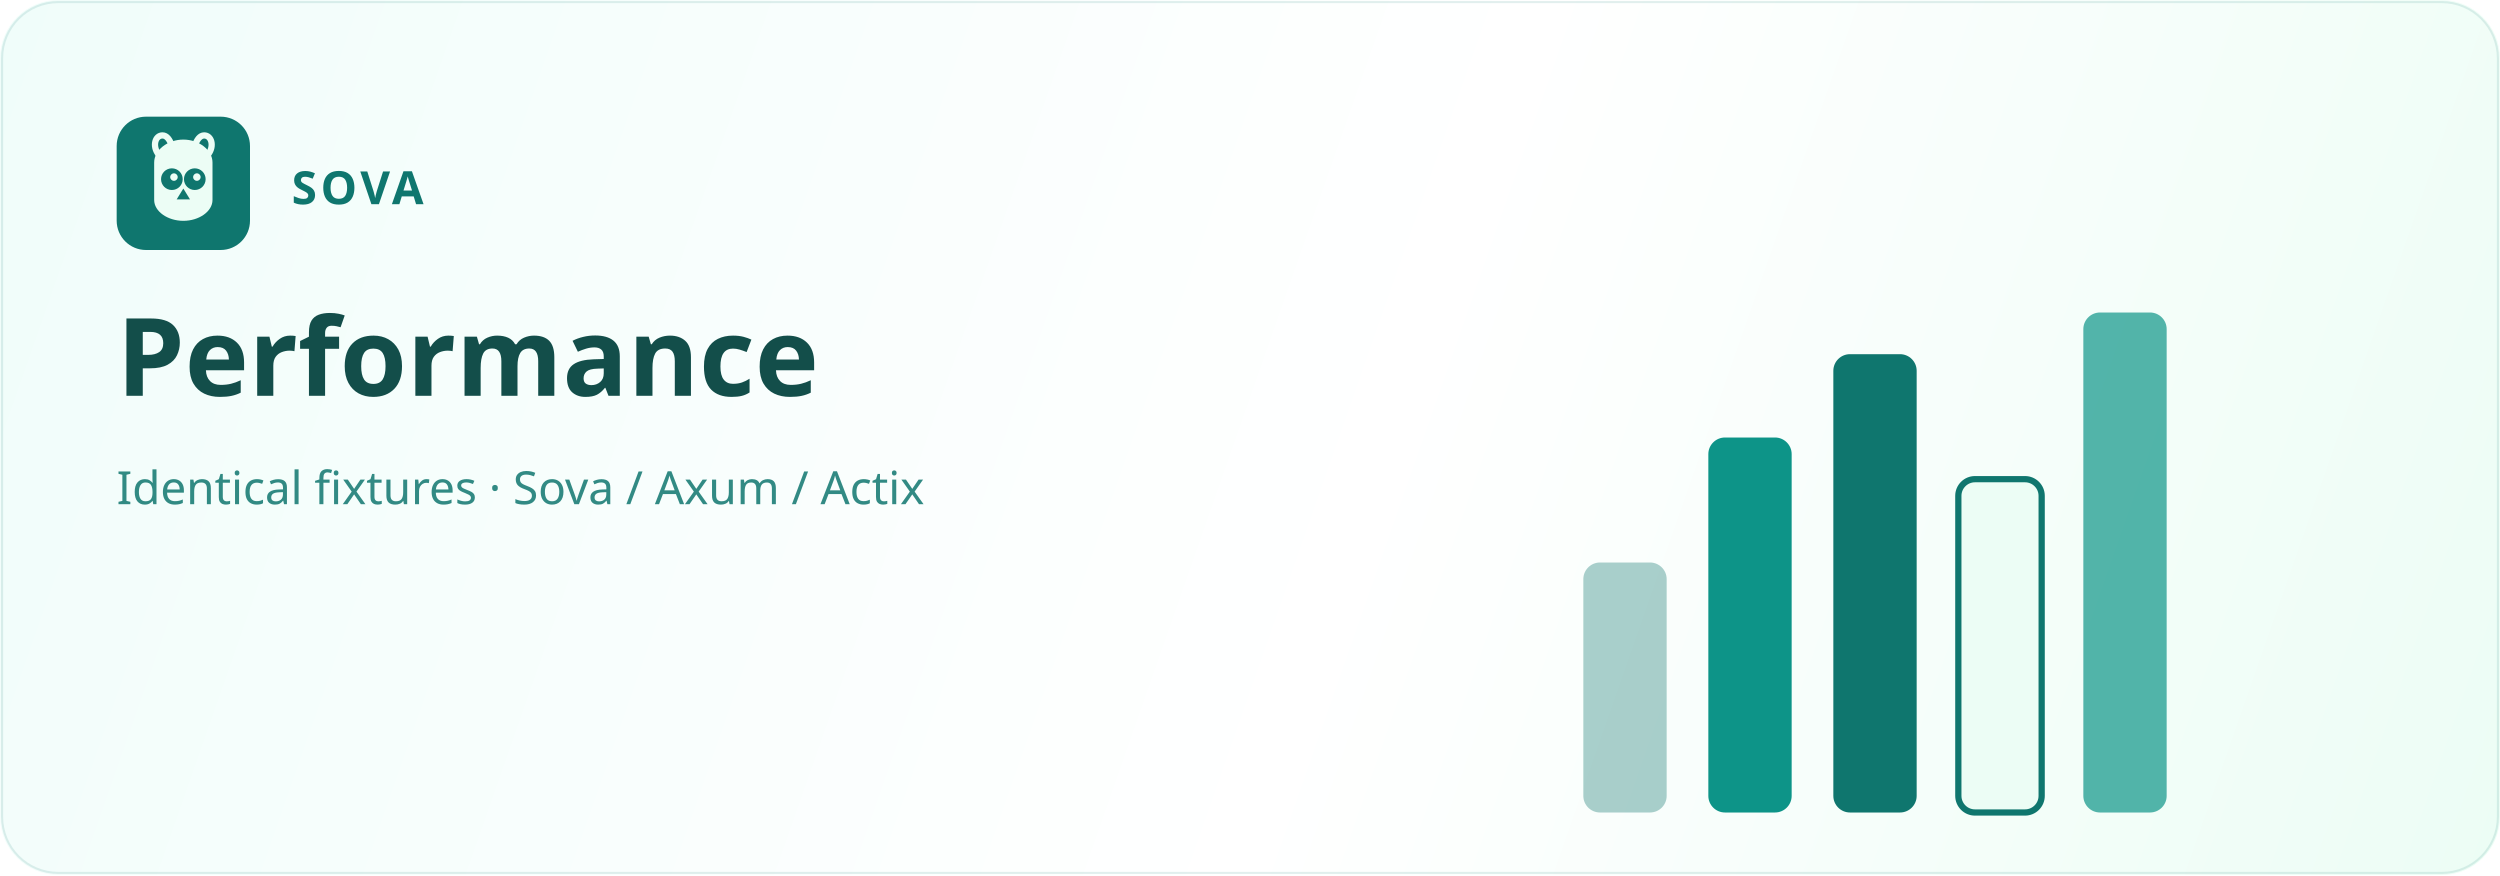
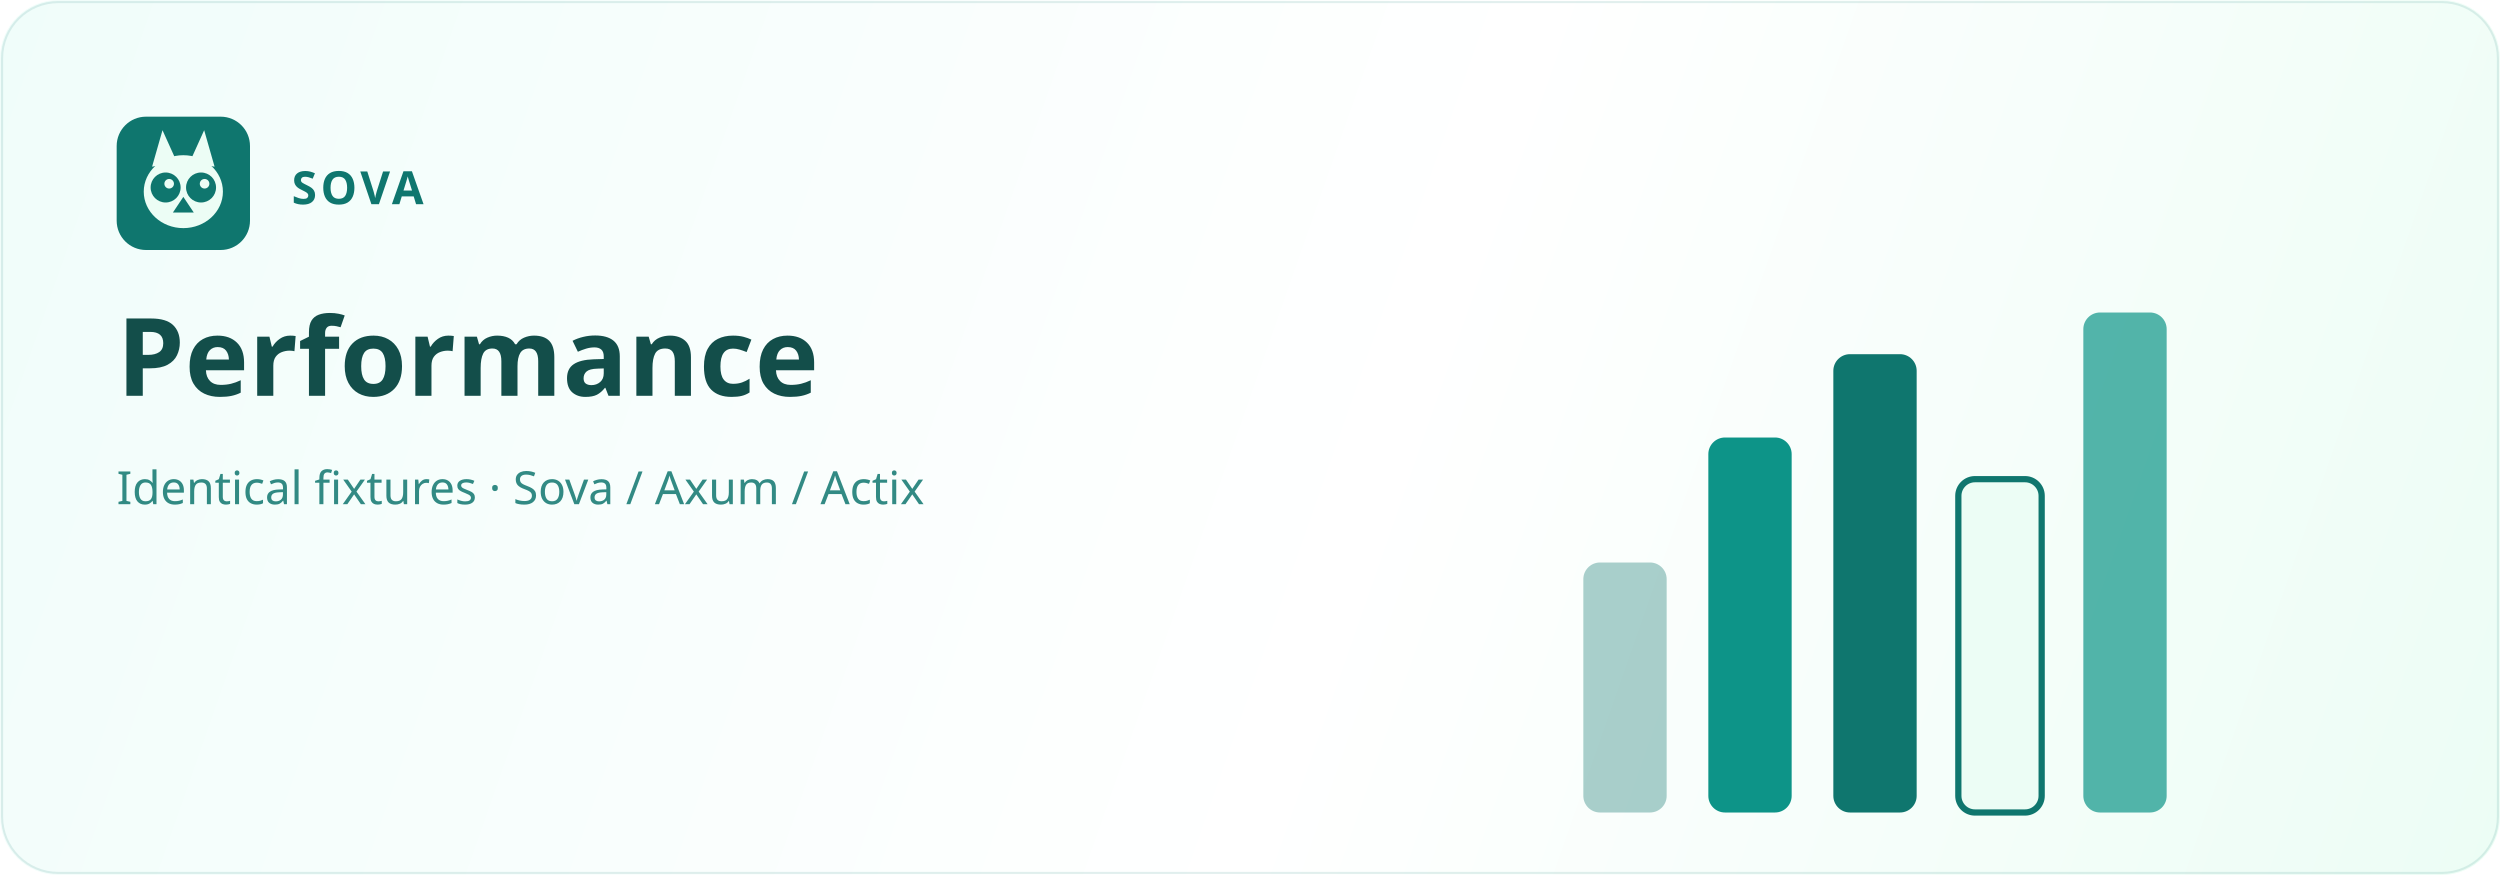
<svg xmlns="http://www.w3.org/2000/svg" width="1200" height="420" viewBox="0 0 1200 420" fill="none">
  <defs>
    <linearGradient id="bg" x1="0" y1="0" x2="1200" y2="420" gradientUnits="userSpaceOnUse">
      <stop stop-color="#f0fdfa" />
      <stop offset="0.55" stop-color="#ffffff" />
      <stop offset="1" stop-color="#ecfdf5" />
    </linearGradient>
  </defs>
  <rect width="1200" height="420" rx="28" fill="url(#bg)" />
  <rect x="1" y="1" width="1198" height="418" rx="27" stroke="#0f766e" stroke-opacity="0.12" />
  <g transform="translate(56,56)">
    <rect width="64" height="64" rx="14.08" fill="#0f766e" />
-     <path d="M18 22c0-6 6.5-11 14-11s14 5 14 11v18c0 5.5-6.5 10-14 10s-14-4.5-14-10V22z" fill="#ecfdf5" />
-     <path d="M20 18c-3-4-1.5-9 2-9 2 0 3.5 2 4.5 5M44 18c3-4 1.5-9-2-9-2 0-3.5 2-4.5 5" stroke="#ecfdf5" stroke-width="3" stroke-linecap="round" fill="none" />
-     <circle cx="26.5" cy="30" r="5.2" fill="#0f766e" />
-     <circle cx="37.5" cy="30" r="5.2" fill="#0f766e" />
-     <circle cx="27.5" cy="29" r="1.8" fill="#ecfdf5" />
-     <circle cx="38.5" cy="29" r="1.8" fill="#ecfdf5" />
-     <path d="M32 34.5l3.2 5.2h-6.4L32 34.5z" fill="#0f766e" />
+     <path d="M17 24L22 6.5L29 22Z" fill="#ecfdf5" />
+     <path d="M47 24L42 6.5L35 22Z" fill="#ecfdf5" />
+     <ellipse cx="32" cy="36" rx="19" ry="17.5" fill="#ecfdf5" />
+     <circle cx="23.5" cy="34" r="7.2" fill="#0f766e" />
+     <circle cx="40.5" cy="34" r="7.2" fill="#0f766e" />
+     <circle cx="25.2" cy="32.2" r="2.3" fill="#ecfdf5" />
+     <circle cx="42.2" cy="32.2" r="2.3" fill="#ecfdf5" />
+     <path d="M32 38.5L37 46H27L32 38.5Z" fill="#0f766e" />
  </g>
  <text x="140" y="98" fill="#0f766e" font-family="ui-sans-serif,system-ui,sans-serif" font-size="22" font-weight="700" letter-spacing="0.08em">SOVA</text>
  <text x="56" y="190" fill="#134e4a" font-family="ui-sans-serif,system-ui,sans-serif" font-size="52" font-weight="750">Performance</text>
  <text x="56" y="242" fill="#0f766e" font-family="ui-sans-serif,system-ui,sans-serif" font-size="22" font-weight="500" opacity="0.85">Identical fixtures · Sova / Axum / Actix</text>
  <g transform="translate(720,90)">
    <rect x="40" y="180" width="40" height="120" rx="8" fill="#0f766e" opacity="0.35" />
    <rect x="100" y="120" width="40" height="180" rx="8" fill="#0d9488" />
    <rect x="160" y="80" width="40" height="220" rx="8" fill="#0f766e" />
    <rect x="220" y="140" width="40" height="160" rx="8" fill="#ecfdf5" stroke="#0f766e" stroke-width="3" />
    <rect x="280" y="60" width="40" height="240" rx="8" fill="#0d9488" opacity="0.7" />
  </g>
</svg>
